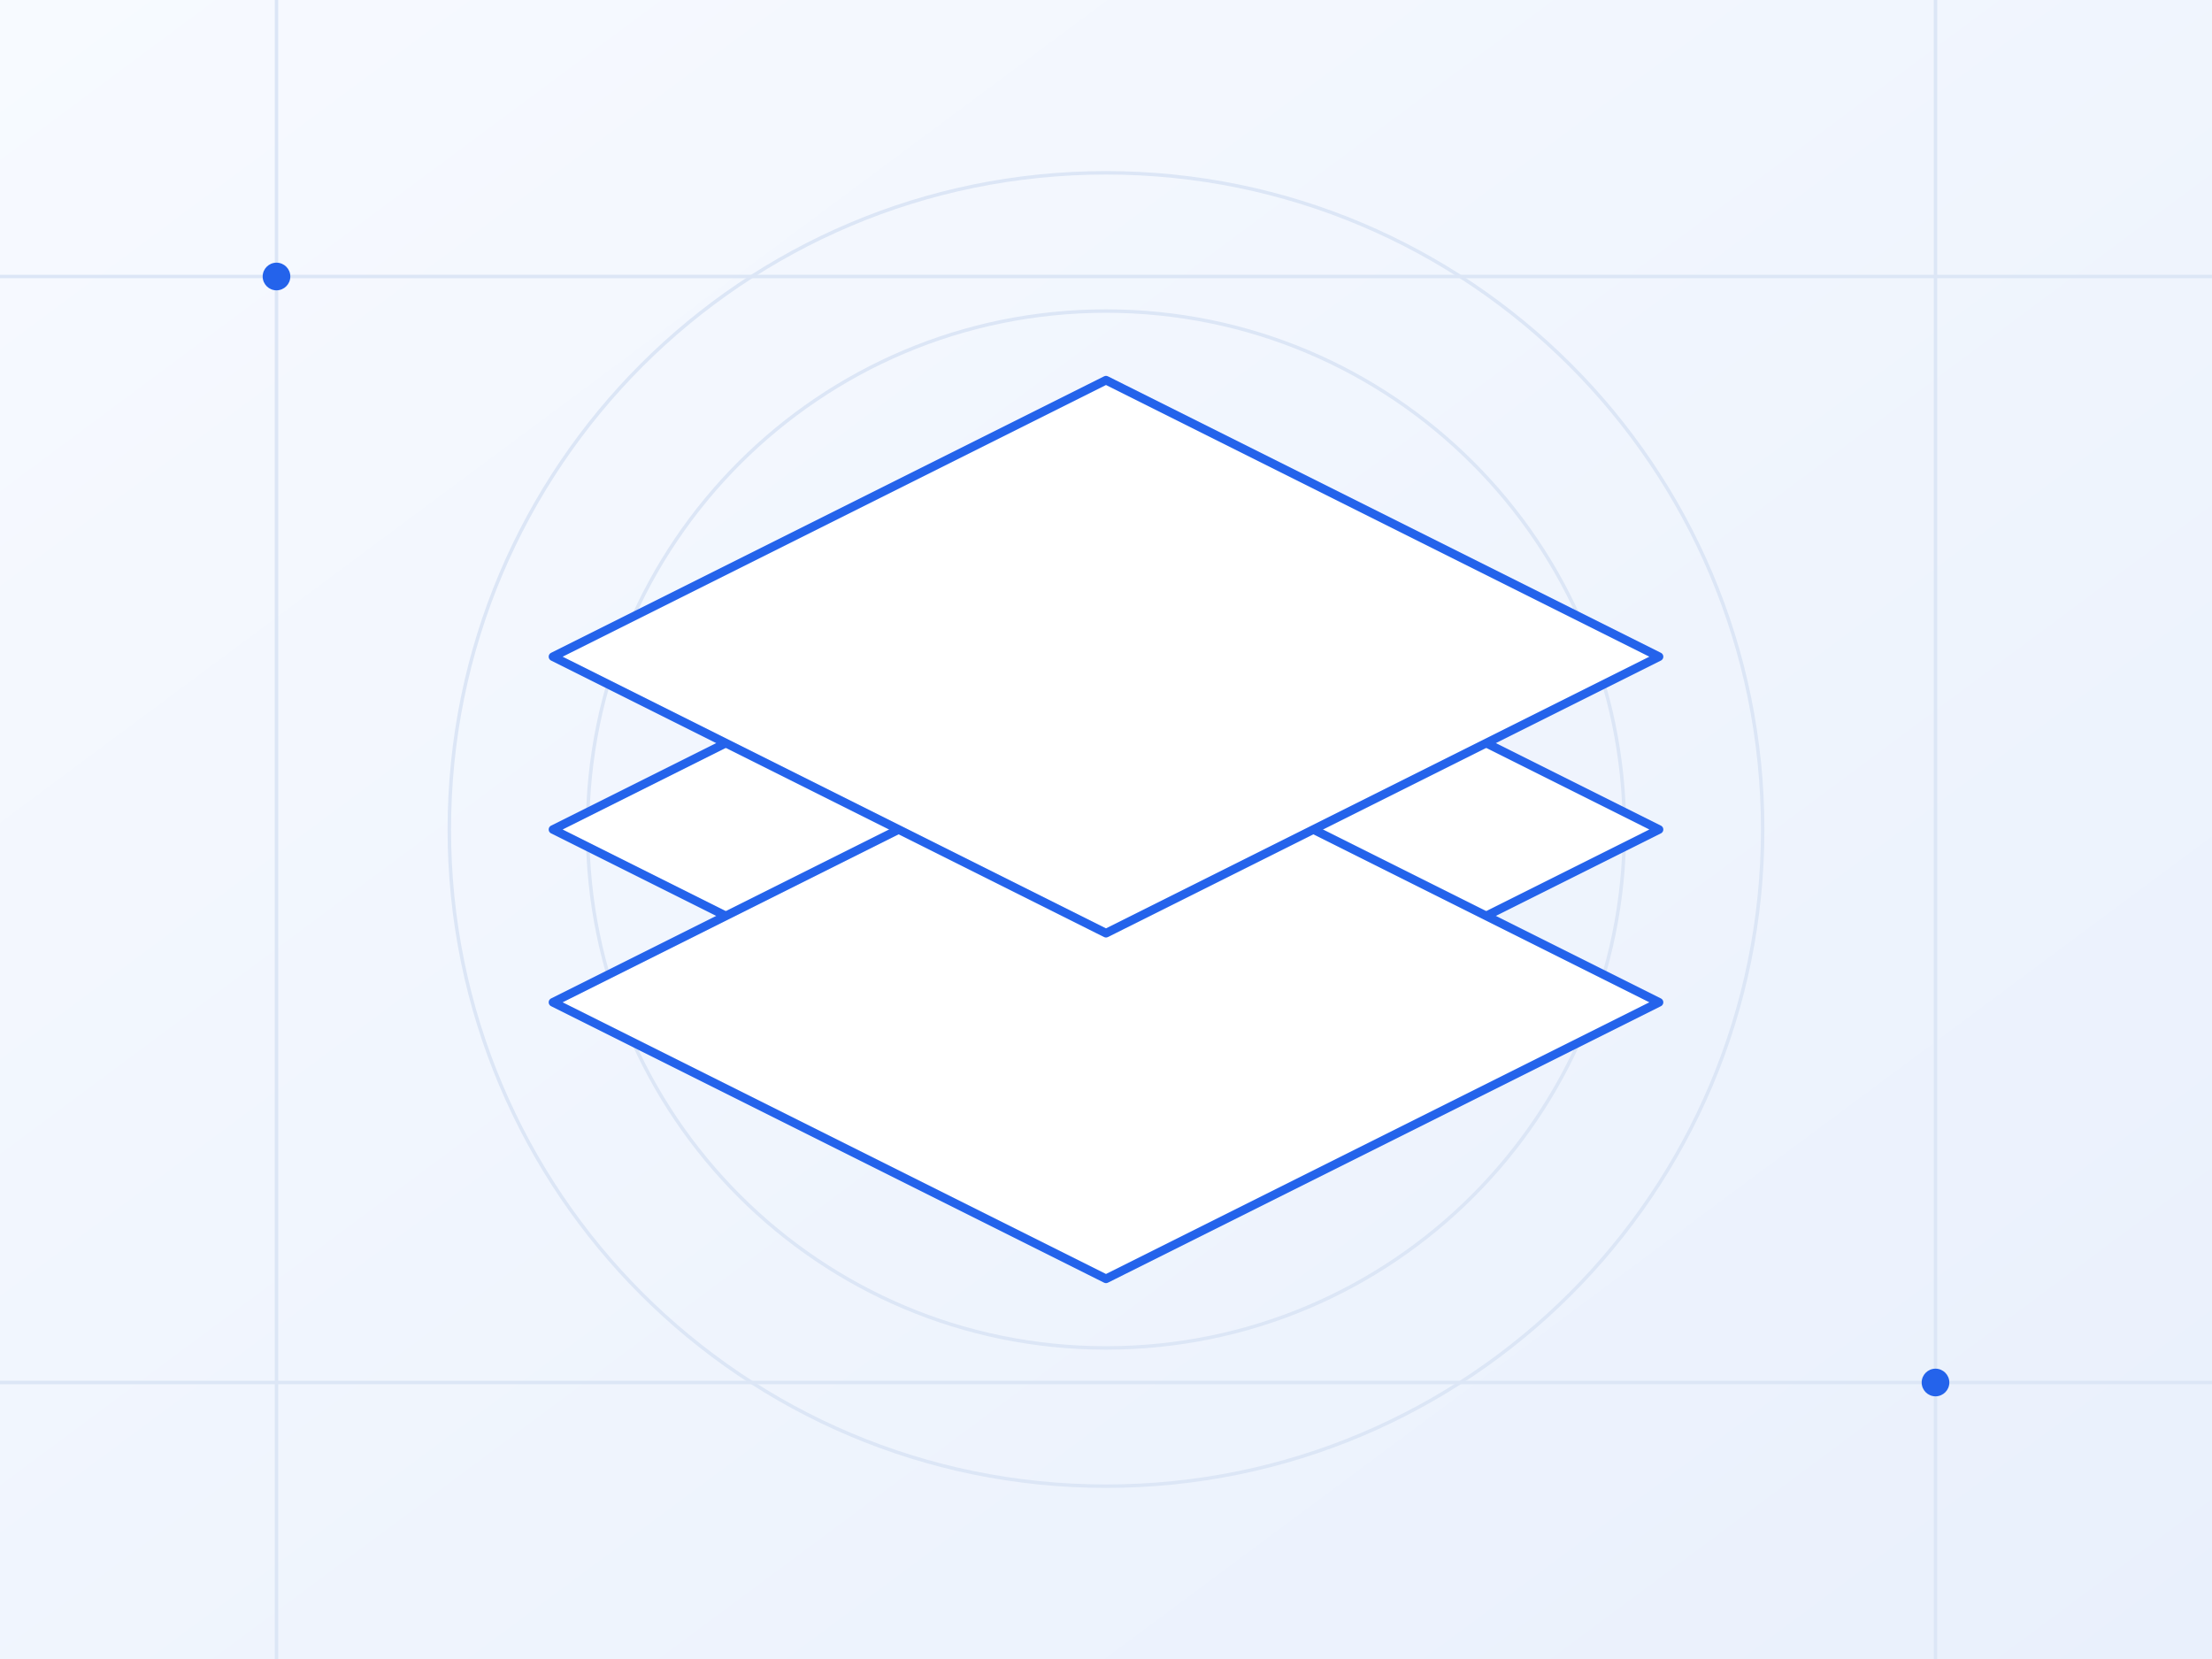
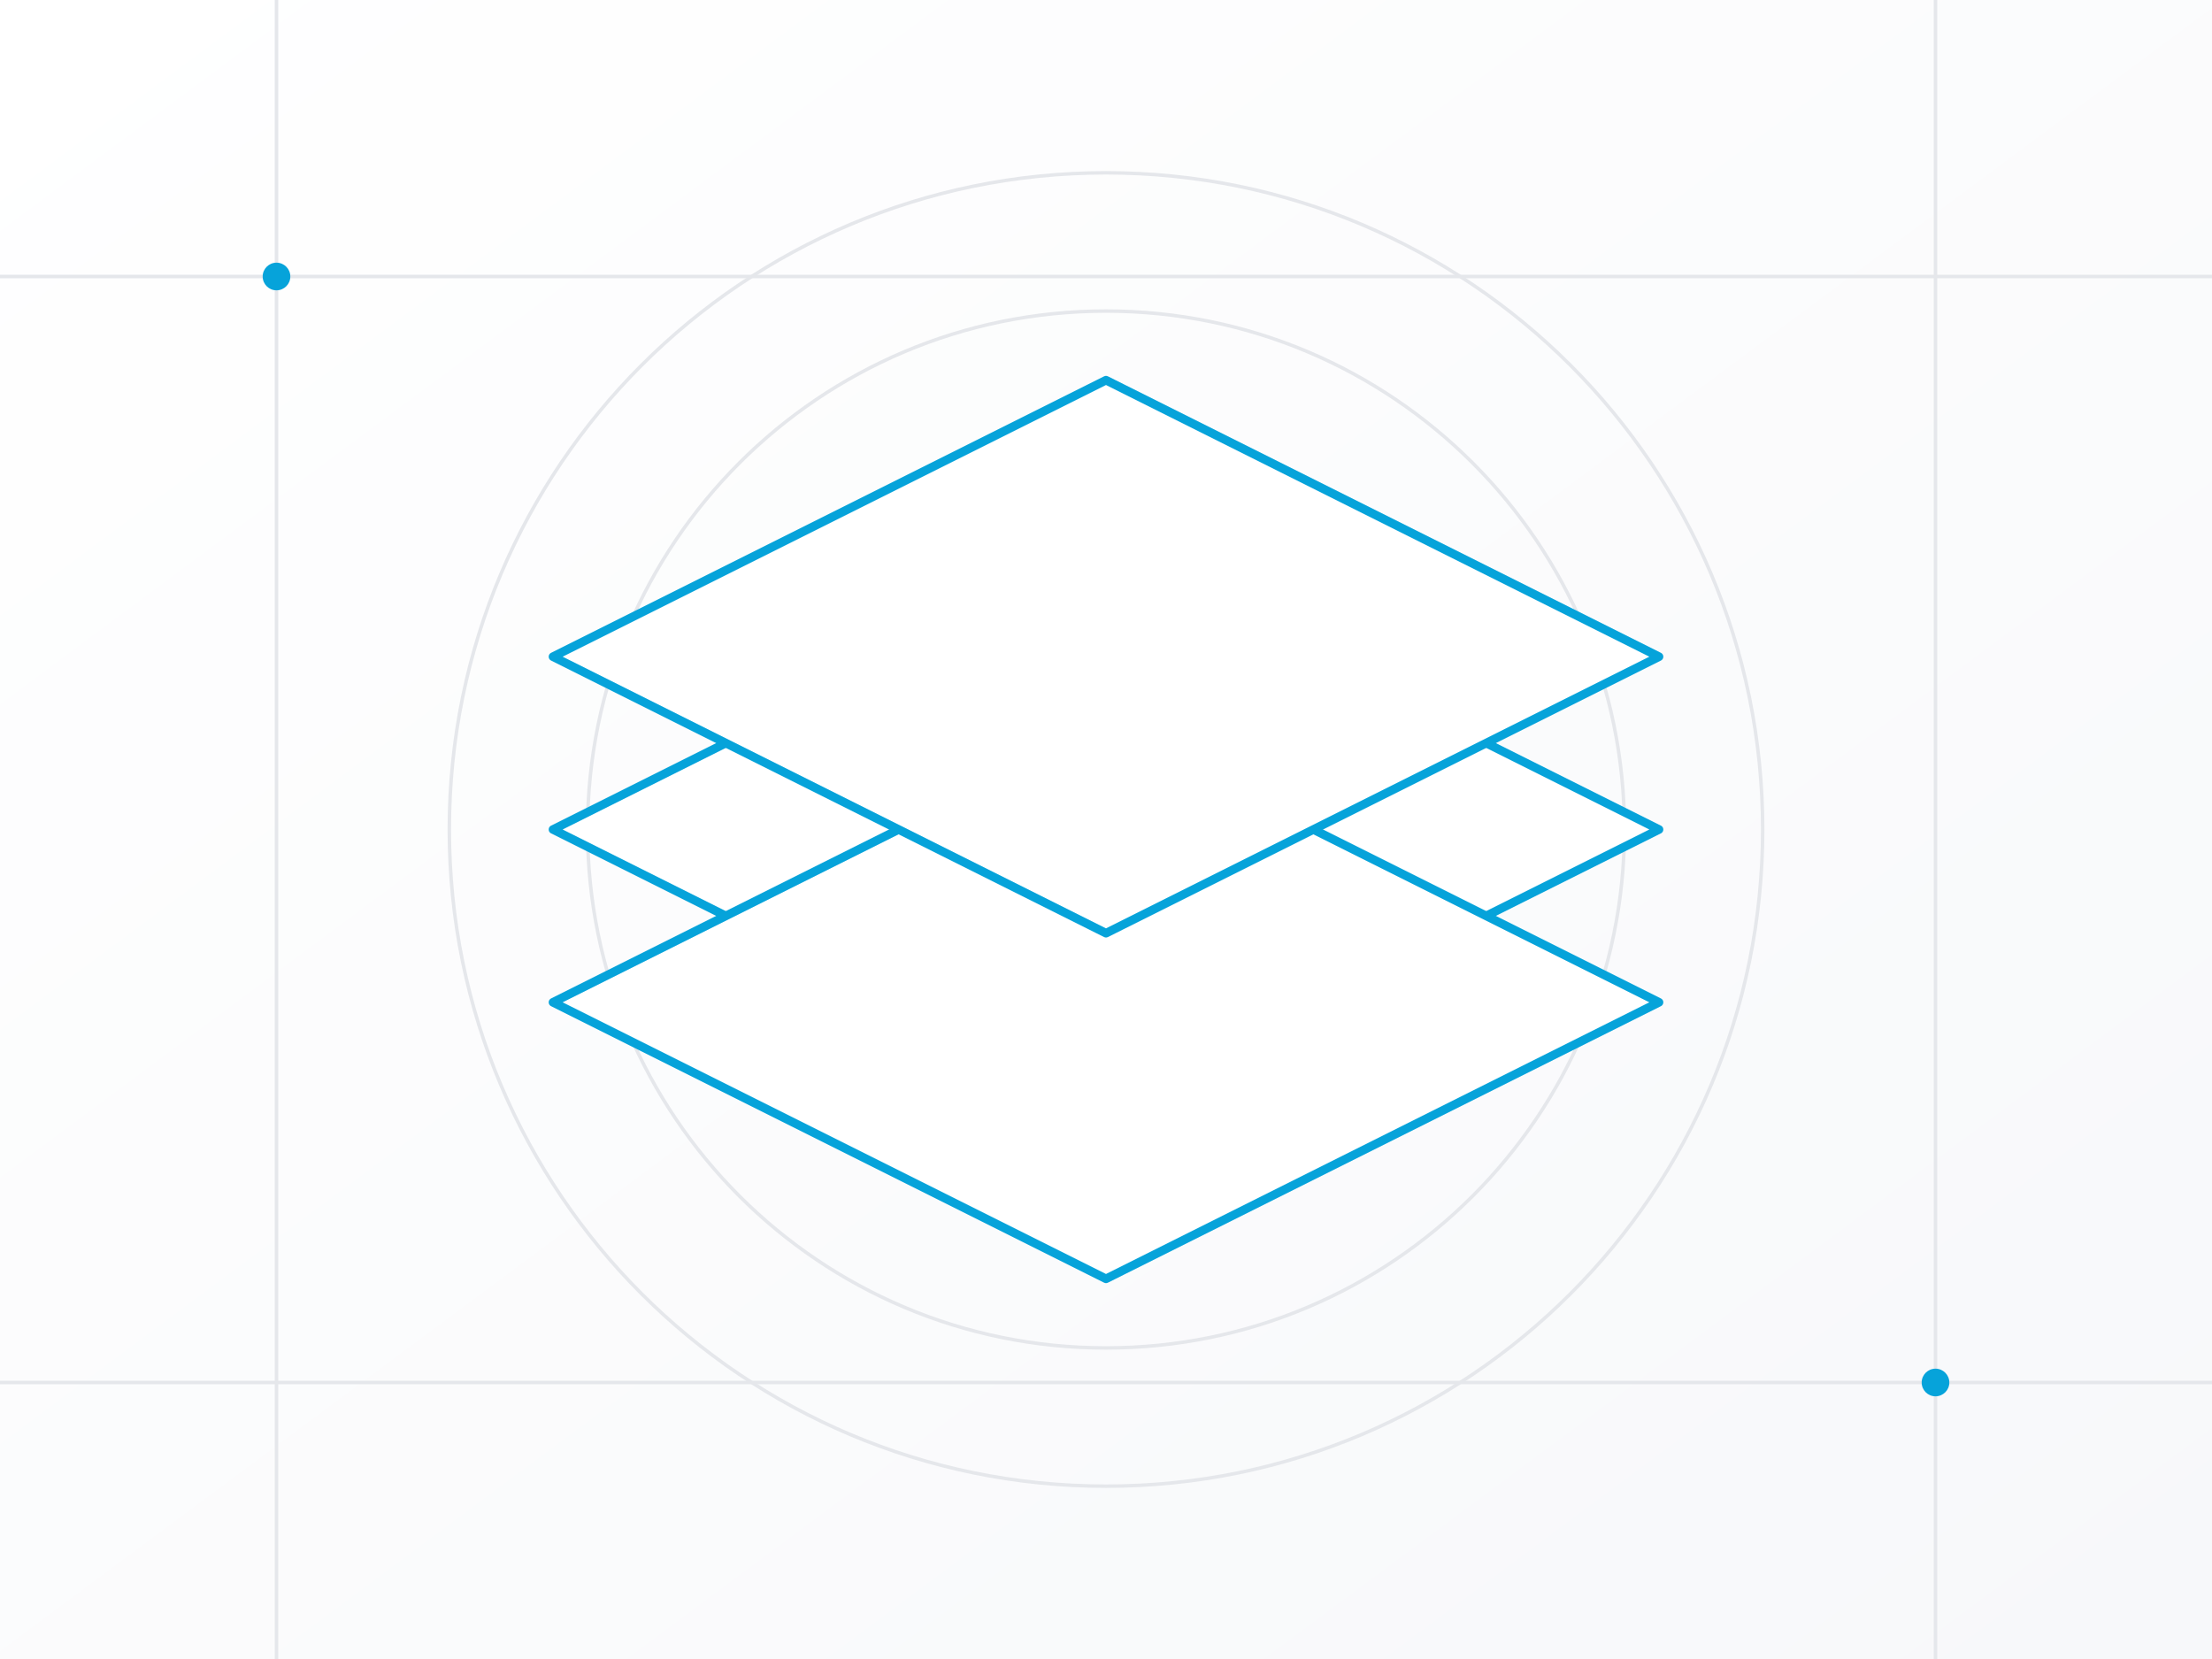
<svg xmlns="http://www.w3.org/2000/svg" width="640" height="480" viewBox="0 0 640 480">
  <defs>
    <linearGradient id="b" x2="1" y2="1">
-       <stop stop-color="#f7faff" />
-       <stop offset="1" stop-color="#e9f0fc" />
+       <stop stop-color="#ffffff" />
+       <stop offset="1" stop-color="#f7f8fa" />
    </linearGradient>
  </defs>
  <path fill="url(#b)" d="M0 0h640v480H0z" />
-   <g fill="none" stroke="#dce6f6">
+   <g fill="none" stroke="#e5e7eb">
    <circle cx="320" cy="240" r="190" />
    <circle cx="320" cy="240" r="150" />
    <path d="M0 400h640M0 80h640M80 0v480M560 0v480" />
  </g>
-   <g fill="#fff" stroke="#2463eb" stroke-width="2.5" stroke-linejoin="round">
+   <g fill="#fff" stroke="#06a3da" stroke-width="2.5" stroke-linejoin="round">
    <path d="m160 240 160-80 160 80-160 80z" />
    <path d="m160 290 160-80 160 80-160 80z" />
    <path d="m160 190 160-80 160 80-160 80z" />
  </g>
-   <g fill="#2463eb">
+   <g fill="#06a3da">
    <circle cx="80" cy="80" r="4" />
    <circle cx="560" cy="400" r="4" />
  </g>
</svg>
